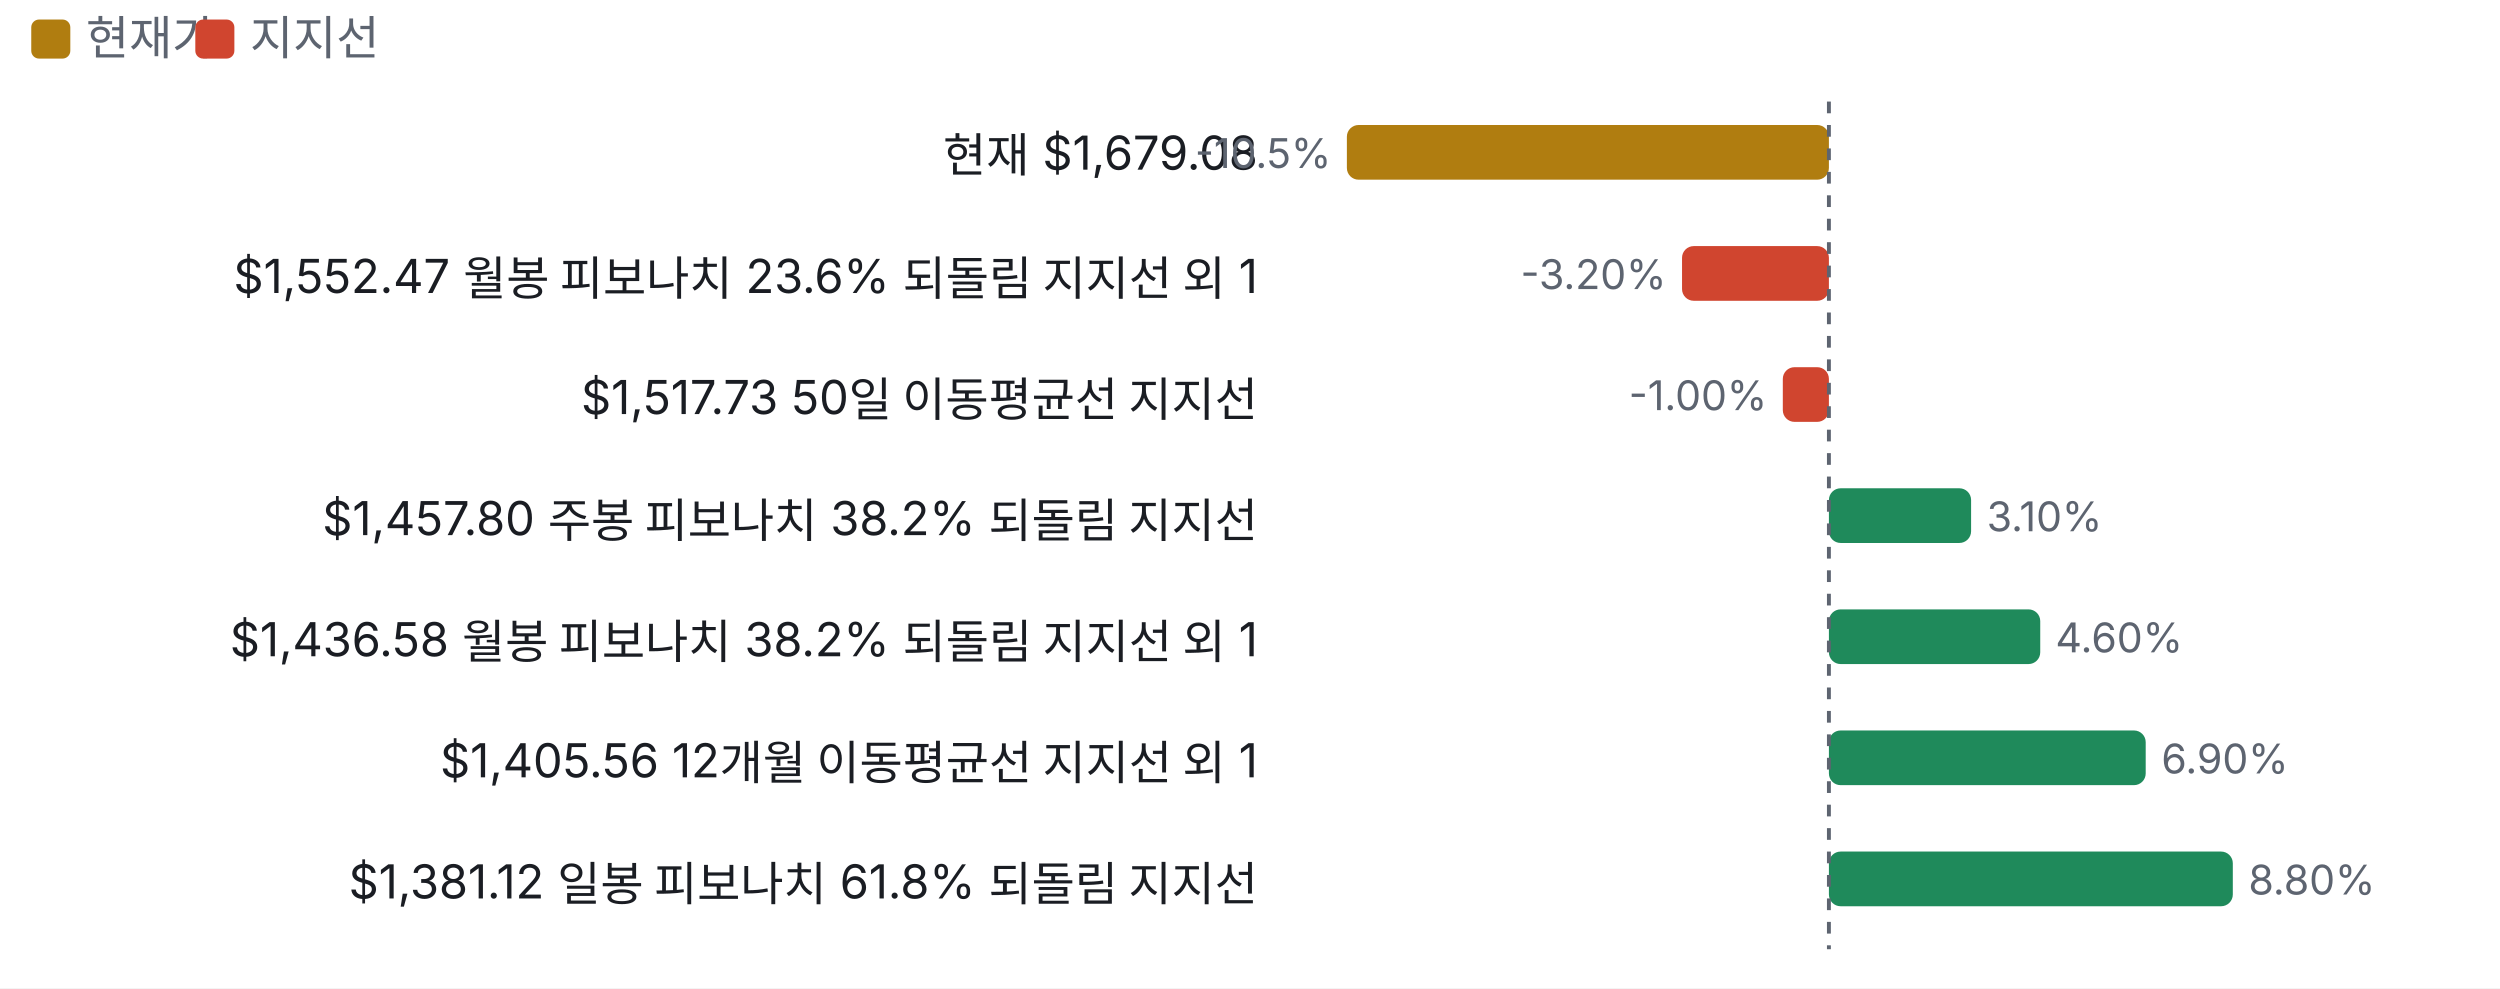
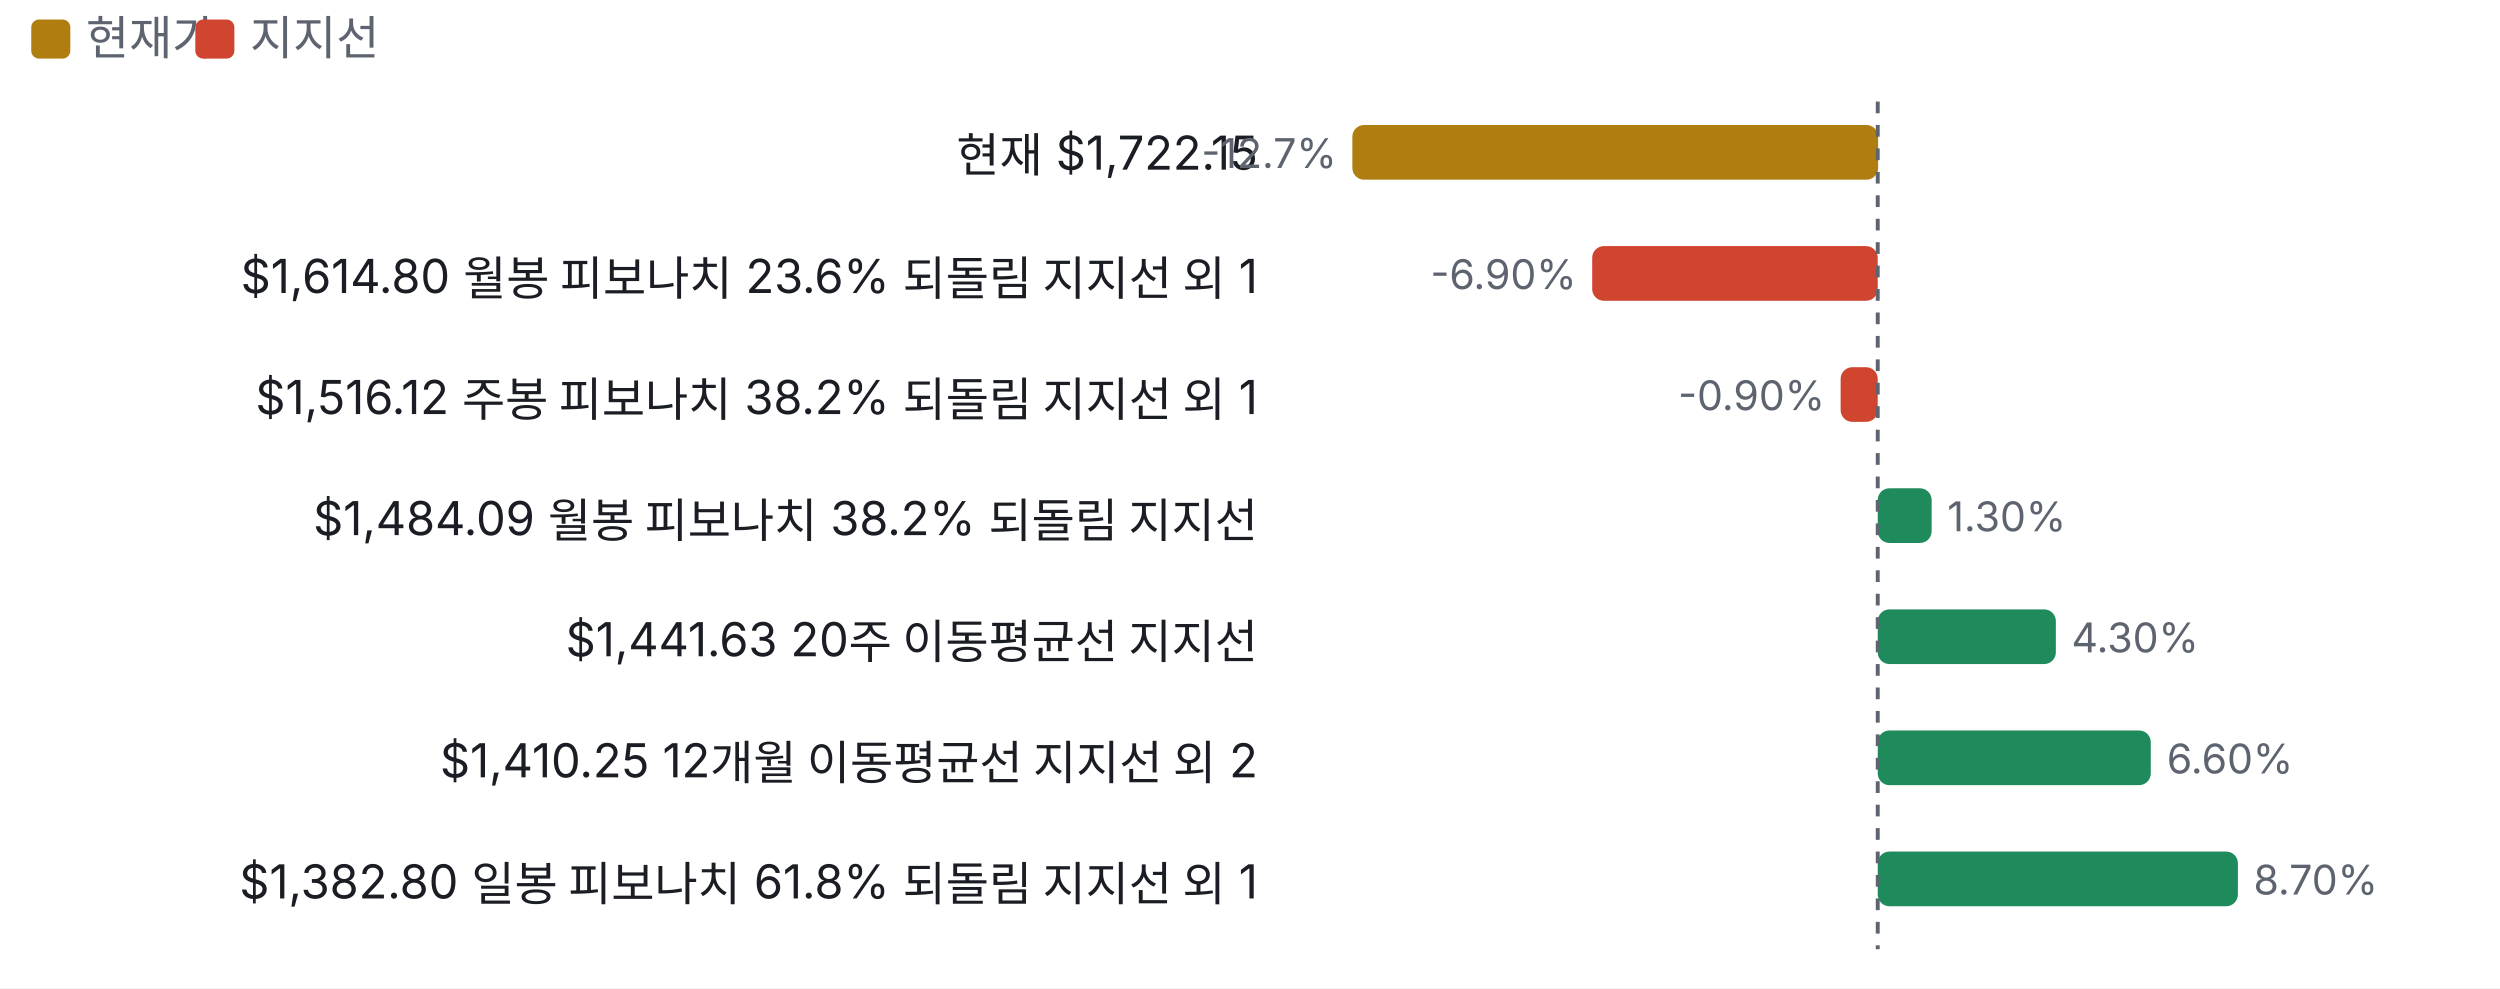
<svg xmlns="http://www.w3.org/2000/svg" viewBox="0 0 640 253" width="640" height="253">
  <style>text{fill:#5d6470;font-size:10.5px;font-family:-apple-system,'Apple SD Gothic Neo','Malgun Gothic',sans-serif}</style>
  <rect width="100%" height="100%" fill="#ffffff" />
  <rect x="8" y="5" width="10" height="10" rx="2" fill="#b07d10" />
  <text x="22" y="14" style="font-size:12px">현재가</text>
  <rect x="50" y="5" width="10" height="10" rx="2" fill="#d0452f" />
  <text x="64" y="14" style="font-size:12px">지지선</text>
  <g transform="translate(0,22)">
-     <text x="322" y="22" text-anchor="end" style="fill:#1a1d23;font-size:12px">현재 $1,679.08</text>
-     <rect x="344.8" y="10" width="123.4" height="14" rx="3" fill="#b07d10" />
-     <text x="340.8" y="21" text-anchor="end">-10.5%</text>
-     <text x="322" y="53" text-anchor="end" style="fill:#1a1d23;font-size:12px">$1,552.47 월봉 피보나치 23.6% 되돌림 지지선 외 1</text>
-     <rect x="430.6" y="41" width="37.6" height="14" rx="3" fill="#d0452f" />
-     <text x="426.6" y="52" text-anchor="end">-3.20%</text>
-     <text x="322" y="84" text-anchor="end" style="fill:#1a1d23;font-size:12px">$1,517.73 50일 이동평균선 지지선</text>
-     <rect x="456.4" y="72" width="11.8" height="14" rx="3" fill="#d0452f" />
-     <text x="452.4" y="83" text-anchor="end">-1.00%</text>
-     <text x="322" y="115" text-anchor="end" style="fill:#1a1d23;font-size:12px">$1,457.80 주봉 피보나치 38.2% 되돌림 지지선</text>
-     <rect x="468.2" y="103" width="36.4" height="14" rx="3" fill="#1f8a5b" />
-     <text x="508.6" y="114">3.10%</text>
-     <text x="322" y="146" text-anchor="end" style="fill:#1a1d23;font-size:12px">$1,436.58 월봉 피보나치 38.2% 되돌림 지지선 외 1</text>
-     <rect x="468.2" y="134" width="54.1" height="14" rx="3" fill="#1f8a5b" />
-     <text x="526.2" y="145">4.60%</text>
-     <text x="322" y="177" text-anchor="end" style="fill:#1a1d23;font-size:12px">$1,405.56 12개월 이동평균선 지지선 외 1</text>
-     <rect x="468.2" y="165" width="81.1" height="14" rx="3" fill="#1f8a5b" />
-     <text x="553.3" y="176">6.90%</text>
-     <text x="322" y="208" text-anchor="end" style="fill:#1a1d23;font-size:12px">$1,381.12 일봉 피보나치 61.8% 되돌림 지지선</text>
-     <rect x="468.2" y="196" width="103.4" height="14" rx="3" fill="#1f8a5b" />
-     <text x="575.6" y="207">8.80%</text>
-     <line x1="468.2" x2="468.2" y1="4" y2="221" stroke="#5d6470" stroke-dasharray="3 3" />
+     <text x="322" y="22" text-anchor="end" style="fill:#1a1d23;font-size:12px">현재 $1,722.15</text>
+     <rect x="346.2" y="10" width="134.6" height="14" rx="3" fill="#b07d10" />
+     <text x="342.2" y="21" text-anchor="end">-12.7%</text>
+     <text x="322" y="53" text-anchor="end" style="fill:#1a1d23;font-size:12px">$1,614.80 월봉 피보나치 23.6% 되돌림 지지선 외 1</text>
+     <rect x="407.6" y="41" width="73.1" height="14" rx="3" fill="#d0452f" />
+     <text x="403.6" y="52" text-anchor="end">-6.90%</text>
+     <text x="322" y="84" text-anchor="end" style="fill:#1a1d23;font-size:12px">$1,516.12 주봉 피보나치 38.2% 되돌림 지지선 외 1</text>
+     <rect x="471.2" y="72" width="9.5" height="14" rx="3" fill="#d0452f" />
+     <text x="467.2" y="83" text-anchor="end">-0.90%</text>
+     <text x="322" y="115" text-anchor="end" style="fill:#1a1d23;font-size:12px">$1,484.09 월봉 피보나치 38.2% 되돌림 지지선</text>
+     <rect x="480.7" y="103" width="13.8" height="14" rx="3" fill="#1f8a5b" />
+     <text x="498.5" y="114">1.30%</text>
+     <text x="322" y="146" text-anchor="end" style="fill:#1a1d23;font-size:12px">$1,441.63 20주 이동평균선 지지선</text>
+     <rect x="480.7" y="134" width="45.6" height="14" rx="3" fill="#1f8a5b" />
+     <text x="530.3" y="145">4.30%</text>
+     <text x="322" y="177" text-anchor="end" style="fill:#1a1d23;font-size:12px">$1,410.25 12개월 이동평균선 지지선 외 2</text>
+     <rect x="480.7" y="165" width="69.9" height="14" rx="3" fill="#1f8a5b" />
+     <text x="554.7" y="176">6.60%</text>
+     <text x="322" y="208" text-anchor="end" style="fill:#1a1d23;font-size:12px">$1,382.80 일봉 피보나치 61.8% 되돌림 지지선 외 1</text>
+     <rect x="480.7" y="196" width="92.2" height="14" rx="3" fill="#1f8a5b" />
+     <text x="576.9" y="207">8.70%</text>
+     <line x1="480.7" x2="480.7" y1="4" y2="221" stroke="#5d6470" stroke-dasharray="3 3" />
  </g>
</svg>
